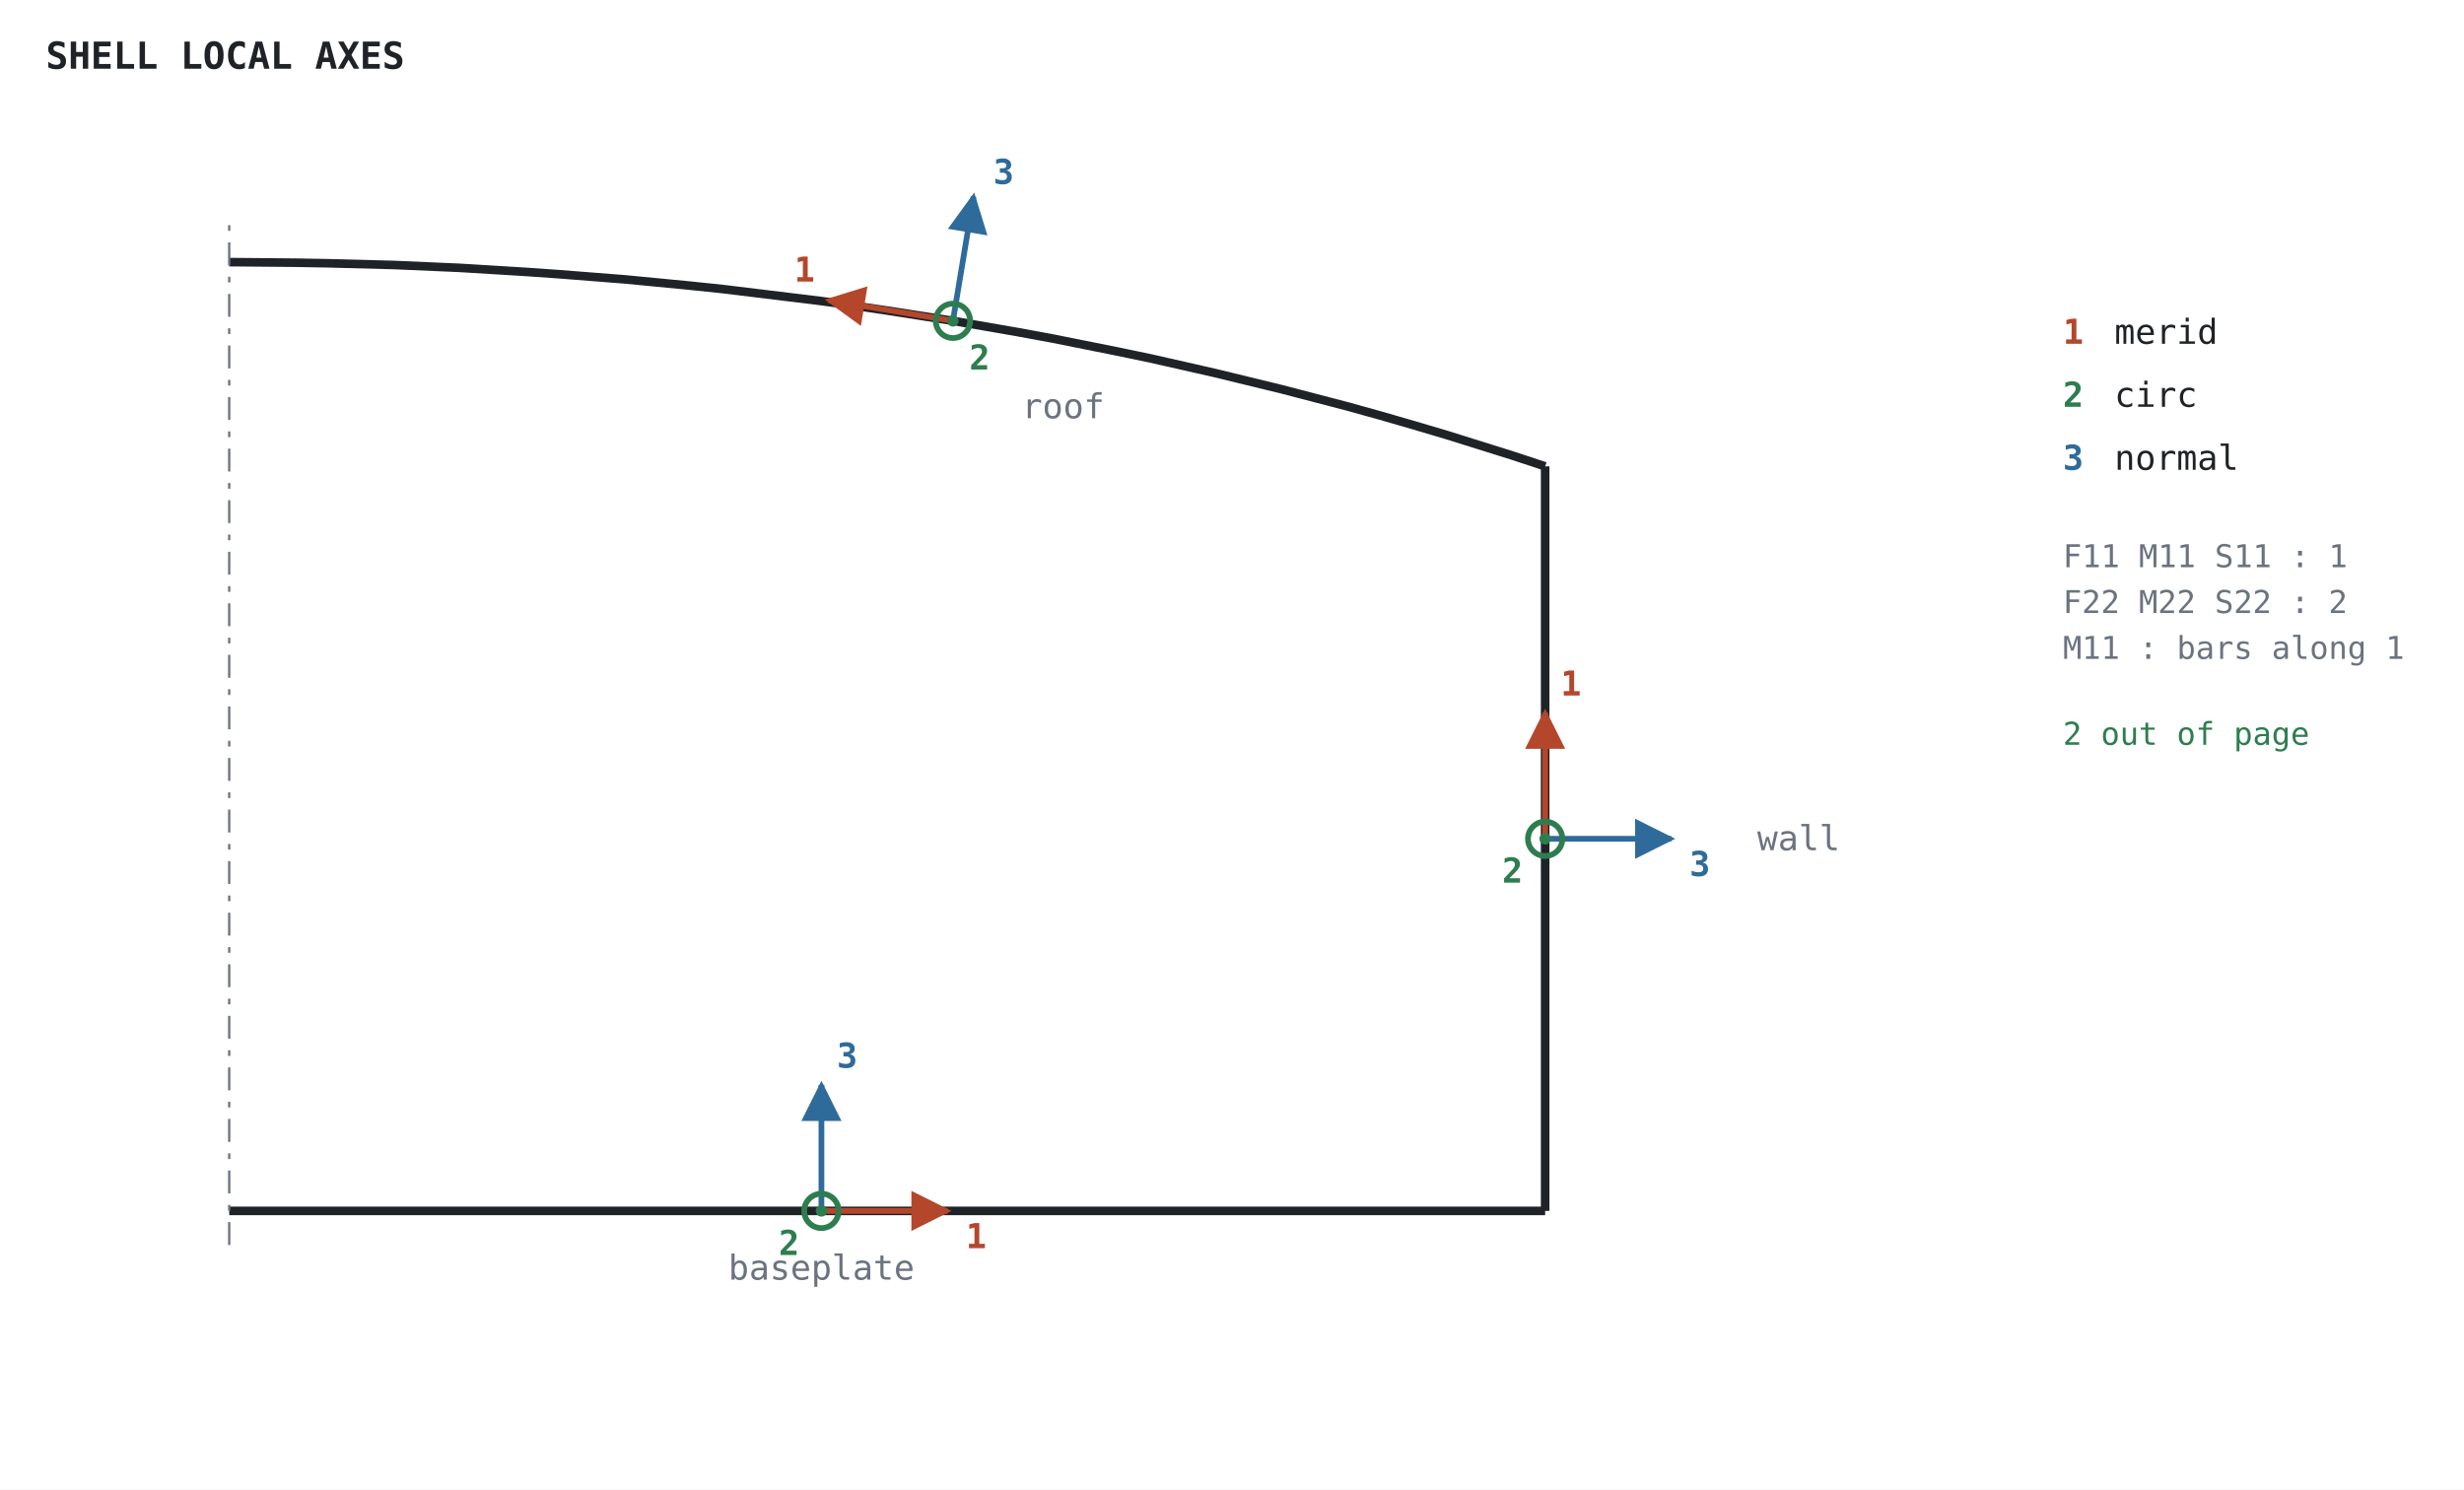
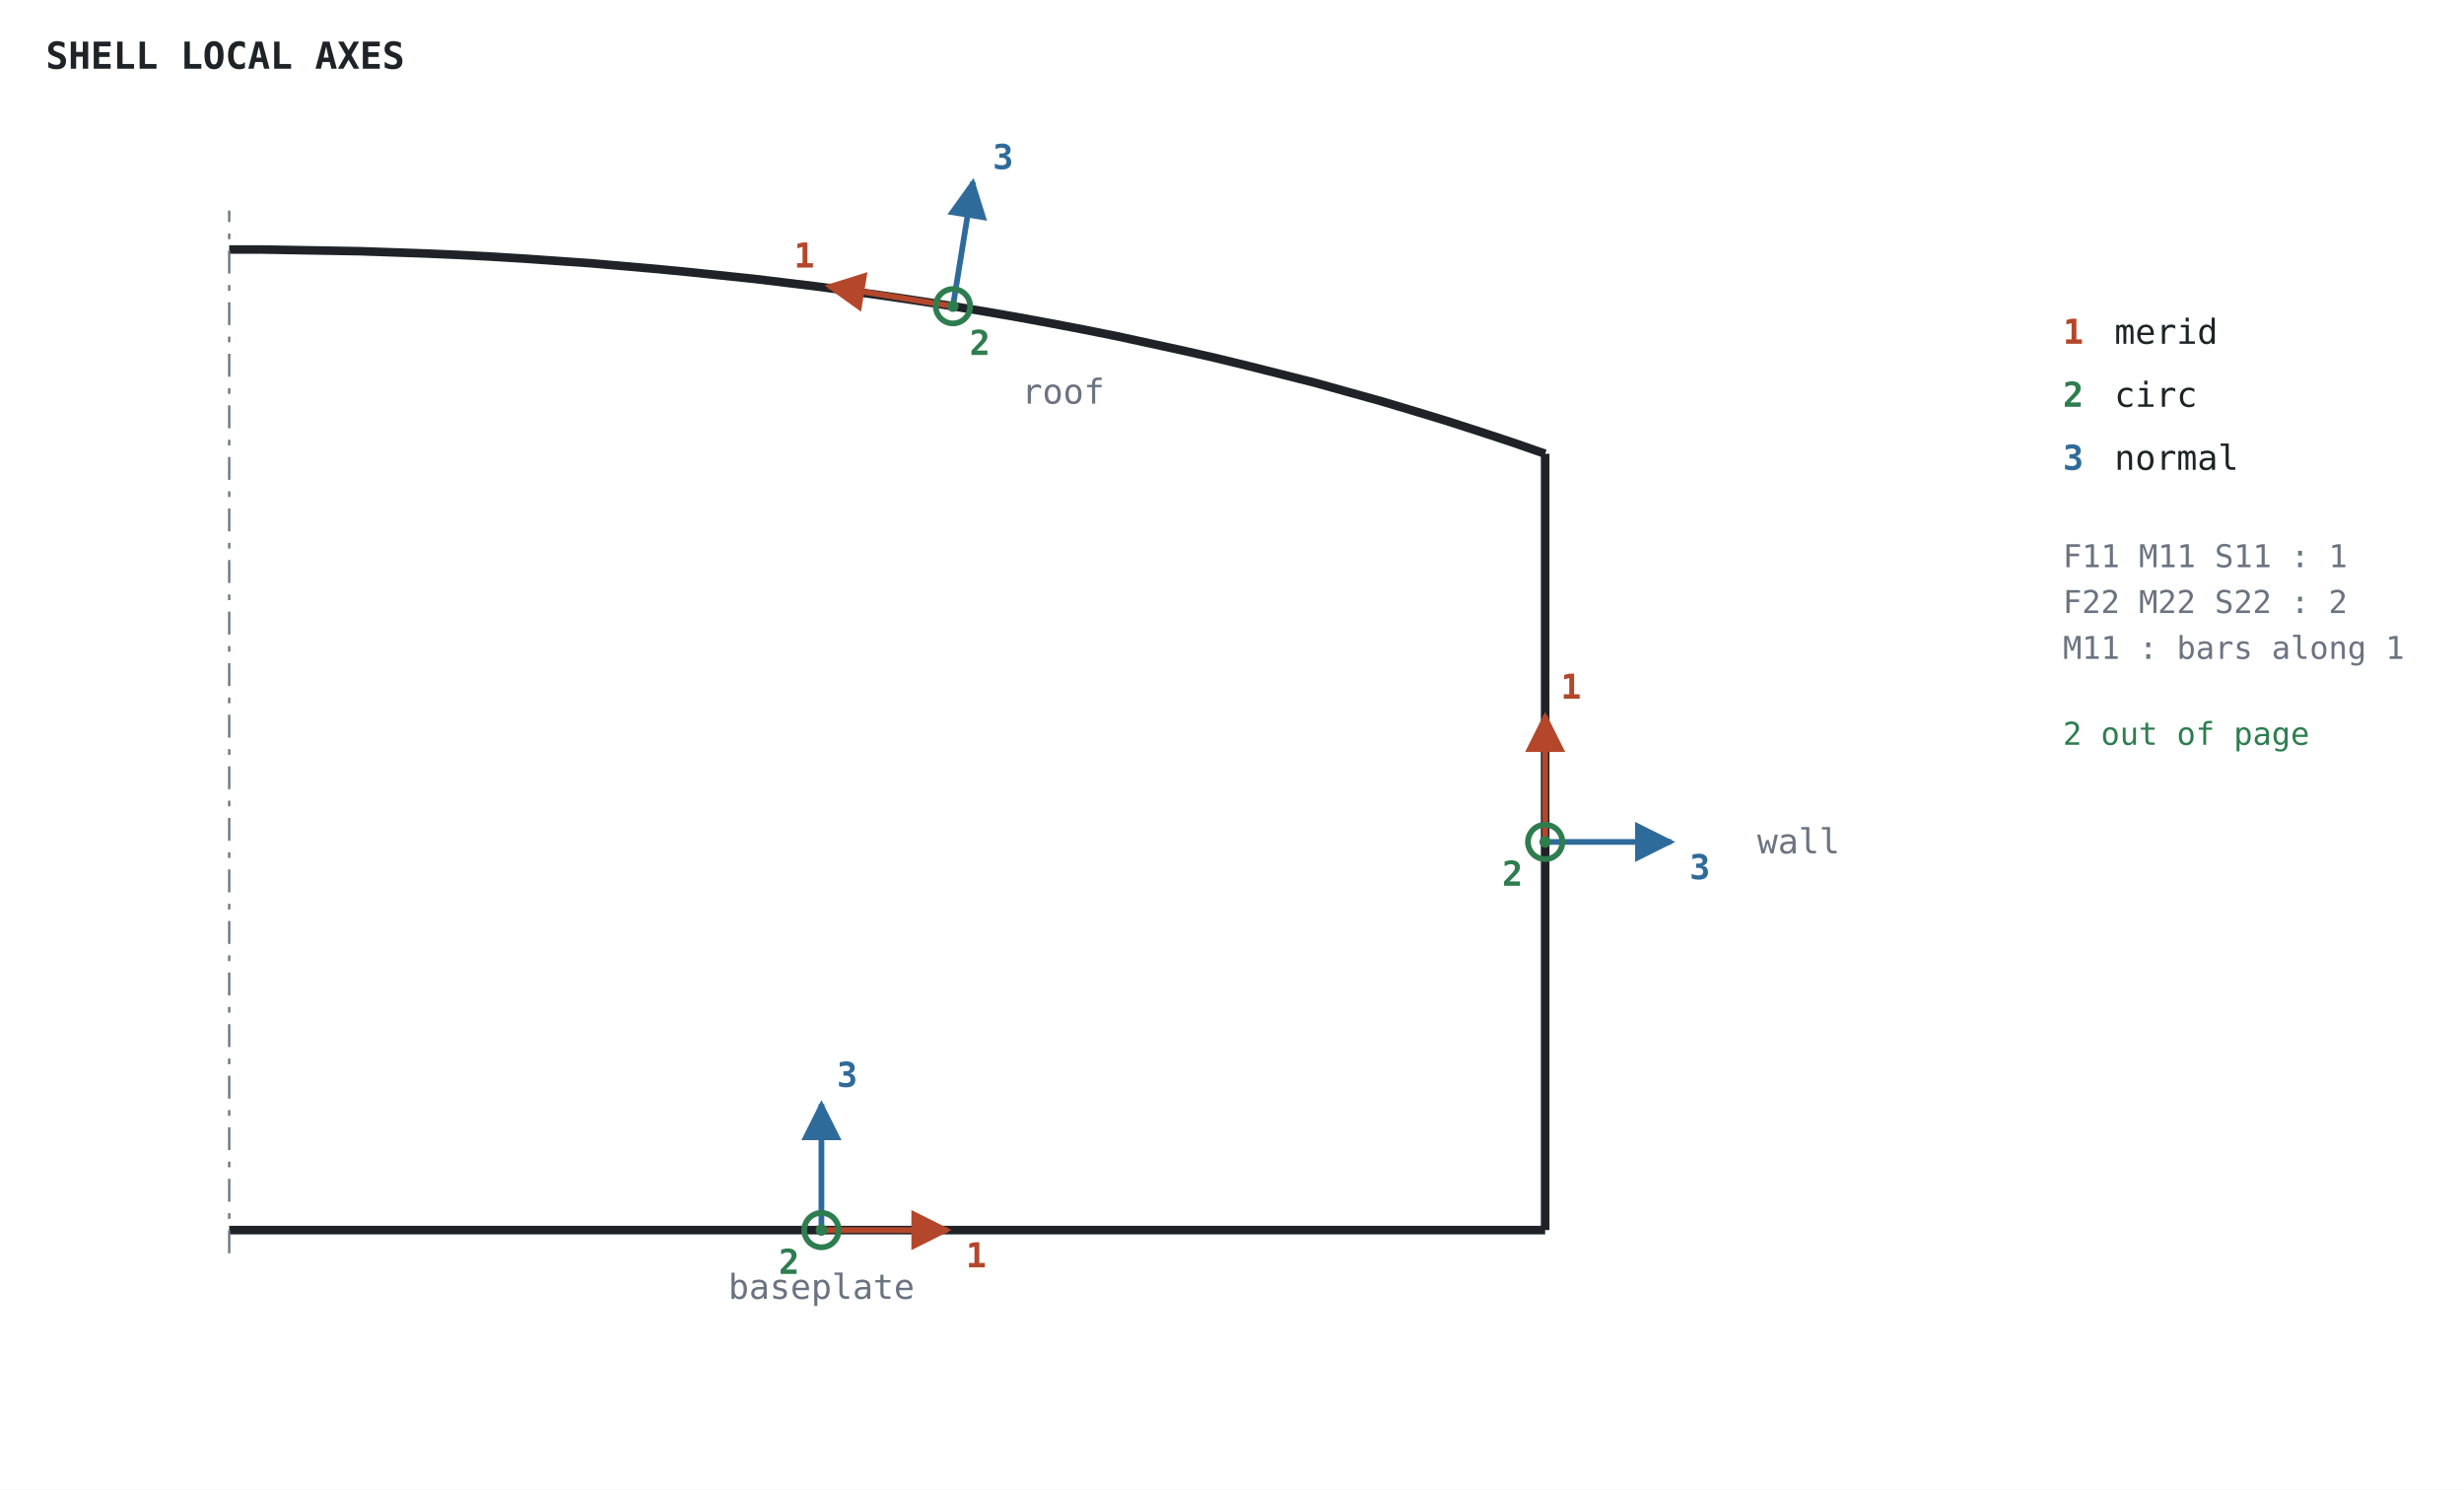
<svg xmlns="http://www.w3.org/2000/svg" viewBox="0 0 860 520" font-family="Consolas, Menlo, monospace" font-size="12" role="img" aria-label="Tank half-section with the shell local axes drawn on the wall, baseplate and roof: 1 meridional, 2 circumferential, 3 normal">
  <rect width="860" height="520" fill="#ffffff" />
  <defs>
    <marker id="ah-ink" viewBox="0 0 10 10" refX="9" refY="5" markerWidth="7" markerHeight="7" orient="auto-start-reverse">
      <path d="M0 0L10 5L0 10z" fill="#1f2328" />
    </marker>
    <marker id="ah-muted" viewBox="0 0 10 10" refX="9" refY="5" markerWidth="7" markerHeight="7" orient="auto-start-reverse">
      <path d="M0 0L10 5L0 10z" fill="#6b7380" />
    </marker>
    <marker id="ah-steel" viewBox="0 0 10 10" refX="9" refY="5" markerWidth="7" markerHeight="7" orient="auto-start-reverse">
      <path d="M0 0L10 5L0 10z" fill="#2f6b9a" />
    </marker>
    <marker id="ah-rust" viewBox="0 0 10 10" refX="9" refY="5" markerWidth="7" markerHeight="7" orient="auto-start-reverse">
      <path d="M0 0L10 5L0 10z" fill="#b4472b" />
    </marker>
    <marker id="ah-green" viewBox="0 0 10 10" refX="9" refY="5" markerWidth="7" markerHeight="7" orient="auto-start-reverse">
      <path d="M0 0L10 5L0 10z" fill="#2e7d4f" />
    </marker>
    <pattern id="hatch" width="6" height="6" patternUnits="userSpaceOnUse" patternTransform="rotate(45)">
      <line x1="0" y1="0" x2="0" y2="6" stroke="#1f2328" stroke-width=".8" stroke-opacity=".45" />
    </pattern>
  </defs>
  <text x="16" y="24" font-size="13" font-weight="bold" fill="#1f2328">SHELL LOCAL AXES</text>
-   <line x1="80.0" y1="422.7" x2="539.3" y2="422.7" stroke="#1f2328" stroke-width="3.0" />
-   <line x1="539.3" y1="422.7" x2="539.3" y2="162.8" stroke="#1f2328" stroke-width="3.0" />
-   <path d="M80.0 91.5 L91.5 91.6 L103.0 91.7 L114.4 91.9 L125.9 92.2 L137.4 92.5 L148.9 93.0 L160.4 93.5 L171.9 94.2 L183.3 94.9 L194.8 95.7 L206.3 96.6 L217.8 97.5 L229.3 98.6 L240.7 99.7 L252.2 100.9 L263.7 102.3 L275.2 103.7 L286.7 105.1 L298.1 106.7 L309.6 108.4 L321.1 110.2 L332.6 112.0 L344.1 114.0 L355.6 116.0 L367.0 118.1 L378.5 120.4 L390.0 122.7 L401.5 125.1 L413.0 127.7 L424.4 130.3 L435.9 133.1 L447.4 135.9 L458.9 138.9 L470.4 141.9 L481.9 145.1 L493.3 148.4 L504.8 151.8 L516.3 155.4 L527.8 159.0 L539.3 162.8" fill="none" stroke="#1f2328" stroke-width="3.0" />
-   <line x1="80.0" y1="434.6" x2="80.0" y2="75.8" stroke="#6b7380" stroke-width="0.8" stroke-dasharray="8 4 2 4" />
-   <line x1="539.3" y1="292.8" x2="539.3" y2="248.8" stroke="#b4472b" stroke-width="2" marker-end="url(#ah-rust)" />
-   <text x="548.3" y="242.8" fill="#b4472b" text-anchor="middle" font-size="12" font-weight="bold">1</text>
-   <line x1="539.3" y1="292.8" x2="583.3" y2="292.8" stroke="#2f6b9a" stroke-width="2" marker-end="url(#ah-steel)" />
-   <text x="593.3" y="305.8" fill="#2f6b9a" text-anchor="middle" font-size="12" font-weight="bold">3</text>
-   <circle cx="539.3" cy="292.8" r="6" fill="none" stroke="#2e7d4f" stroke-width="2" />
-   <circle cx="539.3" cy="292.8" r="2" fill="#2e7d4f" />
-   <text x="527.9" y="308.1" fill="#2e7d4f" text-anchor="middle" font-size="12" font-weight="bold">2</text>
-   <text x="613.3" y="296.8" fill="#6b7380" text-anchor="start" font-size="12">wall</text>
-   <line x1="286.7" y1="422.7" x2="330.7" y2="422.7" stroke="#b4472b" stroke-width="2" marker-end="url(#ah-rust)" />
-   <text x="340.7" y="435.7" fill="#b4472b" text-anchor="middle" font-size="12" font-weight="bold">1</text>
-   <line x1="286.7" y1="422.7" x2="286.7" y2="378.7" stroke="#2f6b9a" stroke-width="2" marker-end="url(#ah-steel)" />
-   <text x="295.7" y="372.7" fill="#2f6b9a" text-anchor="middle" font-size="12" font-weight="bold">3</text>
-   <circle cx="286.7" cy="422.7" r="6" fill="none" stroke="#2e7d4f" stroke-width="2" />
-   <circle cx="286.7" cy="422.7" r="2" fill="#2e7d4f" />
-   <text x="275.4" y="438.1" fill="#2e7d4f" text-anchor="middle" font-size="12" font-weight="bold">2</text>
-   <text x="286.7" y="446.7" fill="#6b7380" text-anchor="middle" font-size="12">baseplate</text>
-   <line x1="332.6" y1="112.0" x2="289.2" y2="104.8" stroke="#b4472b" stroke-width="2" marker-end="url(#ah-rust)" />
-   <text x="280.8" y="98.3" fill="#b4472b" text-anchor="middle" font-size="12" font-weight="bold">1</text>
-   <line x1="332.6" y1="112.0" x2="339.8" y2="68.6" stroke="#2f6b9a" stroke-width="2" marker-end="url(#ah-steel)" />
-   <text x="350.3" y="64.2" fill="#2f6b9a" text-anchor="middle" font-size="12" font-weight="bold">3</text>
-   <circle cx="332.6" cy="112.0" r="6" fill="none" stroke="#2e7d4f" stroke-width="2" />
-   <circle cx="332.6" cy="112.0" r="2" fill="#2e7d4f" />
-   <text x="341.9" y="129.0" fill="#2e7d4f" text-anchor="middle" font-size="12" font-weight="bold">2</text>
-   <text x="356.6" y="146.0" fill="#6b7380" text-anchor="start" font-size="12">roof</text>
+   <line x1="80.0" y1="429.4" x2="539.3" y2="429.4" stroke="#1f2328" stroke-width="3.0" />
+   <line x1="539.3" y1="429.4" x2="539.3" y2="158.4" stroke="#1f2328" stroke-width="3.0" />
+   <path d="M80.0 87.1 L91.5 87.1 L103.0 87.3 L114.4 87.5 L125.9 87.7 L137.4 88.1 L148.9 88.5 L160.4 89.0 L171.9 89.6 L183.3 90.3 L194.8 91.1 L206.3 91.9 L217.8 92.9 L229.3 93.9 L240.7 95.0 L252.2 96.2 L263.7 97.4 L275.2 98.8 L286.7 100.2 L298.1 101.8 L309.6 103.4 L321.1 105.1 L332.6 106.9 L344.1 108.8 L355.6 110.8 L367.0 112.9 L378.5 115.1 L390.0 117.4 L401.5 119.9 L413.0 122.4 L424.4 125.0 L435.9 127.8 L447.4 130.7 L458.9 133.6 L470.4 136.8 L481.9 140.0 L493.3 143.4 L504.8 146.9 L516.3 150.6 L527.8 154.4 L539.3 158.4" fill="none" stroke="#1f2328" stroke-width="3.0" />
+   <line x1="80.0" y1="437.5" x2="80.0" y2="73.5" stroke="#6b7380" stroke-width="0.8" stroke-dasharray="8 4 2 4" />
+   <line x1="539.3" y1="293.9" x2="539.3" y2="249.9" stroke="#b4472b" stroke-width="2" marker-end="url(#ah-rust)" />
+   <text x="548.3" y="243.9" fill="#b4472b" text-anchor="middle" font-size="12" font-weight="bold">1</text>
+   <line x1="539.3" y1="293.9" x2="583.3" y2="293.9" stroke="#2f6b9a" stroke-width="2" marker-end="url(#ah-steel)" />
+   <text x="593.3" y="306.9" fill="#2f6b9a" text-anchor="middle" font-size="12" font-weight="bold">3</text>
+   <circle cx="539.3" cy="293.9" r="6" fill="none" stroke="#2e7d4f" stroke-width="2" />
+   <circle cx="539.3" cy="293.9" r="2" fill="#2e7d4f" />
+   <text x="527.9" y="309.2" fill="#2e7d4f" text-anchor="middle" font-size="12" font-weight="bold">2</text>
+   <text x="613.3" y="297.9" fill="#6b7380" text-anchor="start" font-size="12">wall</text>
+   <line x1="286.7" y1="429.4" x2="330.7" y2="429.4" stroke="#b4472b" stroke-width="2" marker-end="url(#ah-rust)" />
+   <text x="340.7" y="442.4" fill="#b4472b" text-anchor="middle" font-size="12" font-weight="bold">1</text>
+   <line x1="286.7" y1="429.4" x2="286.7" y2="385.4" stroke="#2f6b9a" stroke-width="2" marker-end="url(#ah-steel)" />
+   <text x="295.7" y="379.4" fill="#2f6b9a" text-anchor="middle" font-size="12" font-weight="bold">3</text>
+   <circle cx="286.7" cy="429.4" r="6" fill="none" stroke="#2e7d4f" stroke-width="2" />
+   <circle cx="286.7" cy="429.4" r="2" fill="#2e7d4f" />
+   <text x="275.4" y="444.7" fill="#2e7d4f" text-anchor="middle" font-size="12" font-weight="bold">2</text>
+   <text x="286.7" y="453.4" fill="#6b7380" text-anchor="middle" font-size="12">baseplate</text>
+   <line x1="332.6" y1="106.9" x2="289.2" y2="99.9" stroke="#b4472b" stroke-width="2" marker-end="url(#ah-rust)" />
+   <text x="280.7" y="93.4" fill="#b4472b" text-anchor="middle" font-size="12" font-weight="bold">1</text>
+   <line x1="332.6" y1="106.9" x2="339.6" y2="63.5" stroke="#2f6b9a" stroke-width="2" marker-end="url(#ah-steel)" />
+   <text x="350.1" y="59.0" fill="#2f6b9a" text-anchor="middle" font-size="12" font-weight="bold">3</text>
+   <circle cx="332.6" cy="106.9" r="6" fill="none" stroke="#2e7d4f" stroke-width="2" />
+   <circle cx="332.6" cy="106.9" r="2" fill="#2e7d4f" />
+   <text x="342.0" y="123.9" fill="#2e7d4f" text-anchor="middle" font-size="12" font-weight="bold">2</text>
+   <text x="356.6" y="140.9" fill="#6b7380" text-anchor="start" font-size="12">roof</text>
  <text x="720.0" y="120.0" fill="#b4472b" text-anchor="start" font-size="12" font-weight="bold">1</text>
  <text x="738.0" y="120.0" fill="#1f2328" text-anchor="start" font-size="12">merid</text>
  <text x="720.0" y="142.0" fill="#2e7d4f" text-anchor="start" font-size="12" font-weight="bold">2</text>
  <text x="738.0" y="142.0" fill="#1f2328" text-anchor="start" font-size="12">circ</text>
  <text x="720.0" y="164.0" fill="#2f6b9a" text-anchor="start" font-size="12" font-weight="bold">3</text>
  <text x="738.0" y="164.0" fill="#1f2328" text-anchor="start" font-size="12">normal</text>
  <text x="720.0" y="198.0" fill="#6b7380" text-anchor="start" font-size="11">F11 M11 S11 : 1</text>
  <text x="720.0" y="214.0" fill="#6b7380" text-anchor="start" font-size="11">F22 M22 S22 : 2</text>
  <text x="720.0" y="230.0" fill="#6b7380" text-anchor="start" font-size="11">M11 : bars along 1</text>
  <text x="720.0" y="260.0" fill="#2e7d4f" text-anchor="start" font-size="11">2 out of page</text>
</svg>
